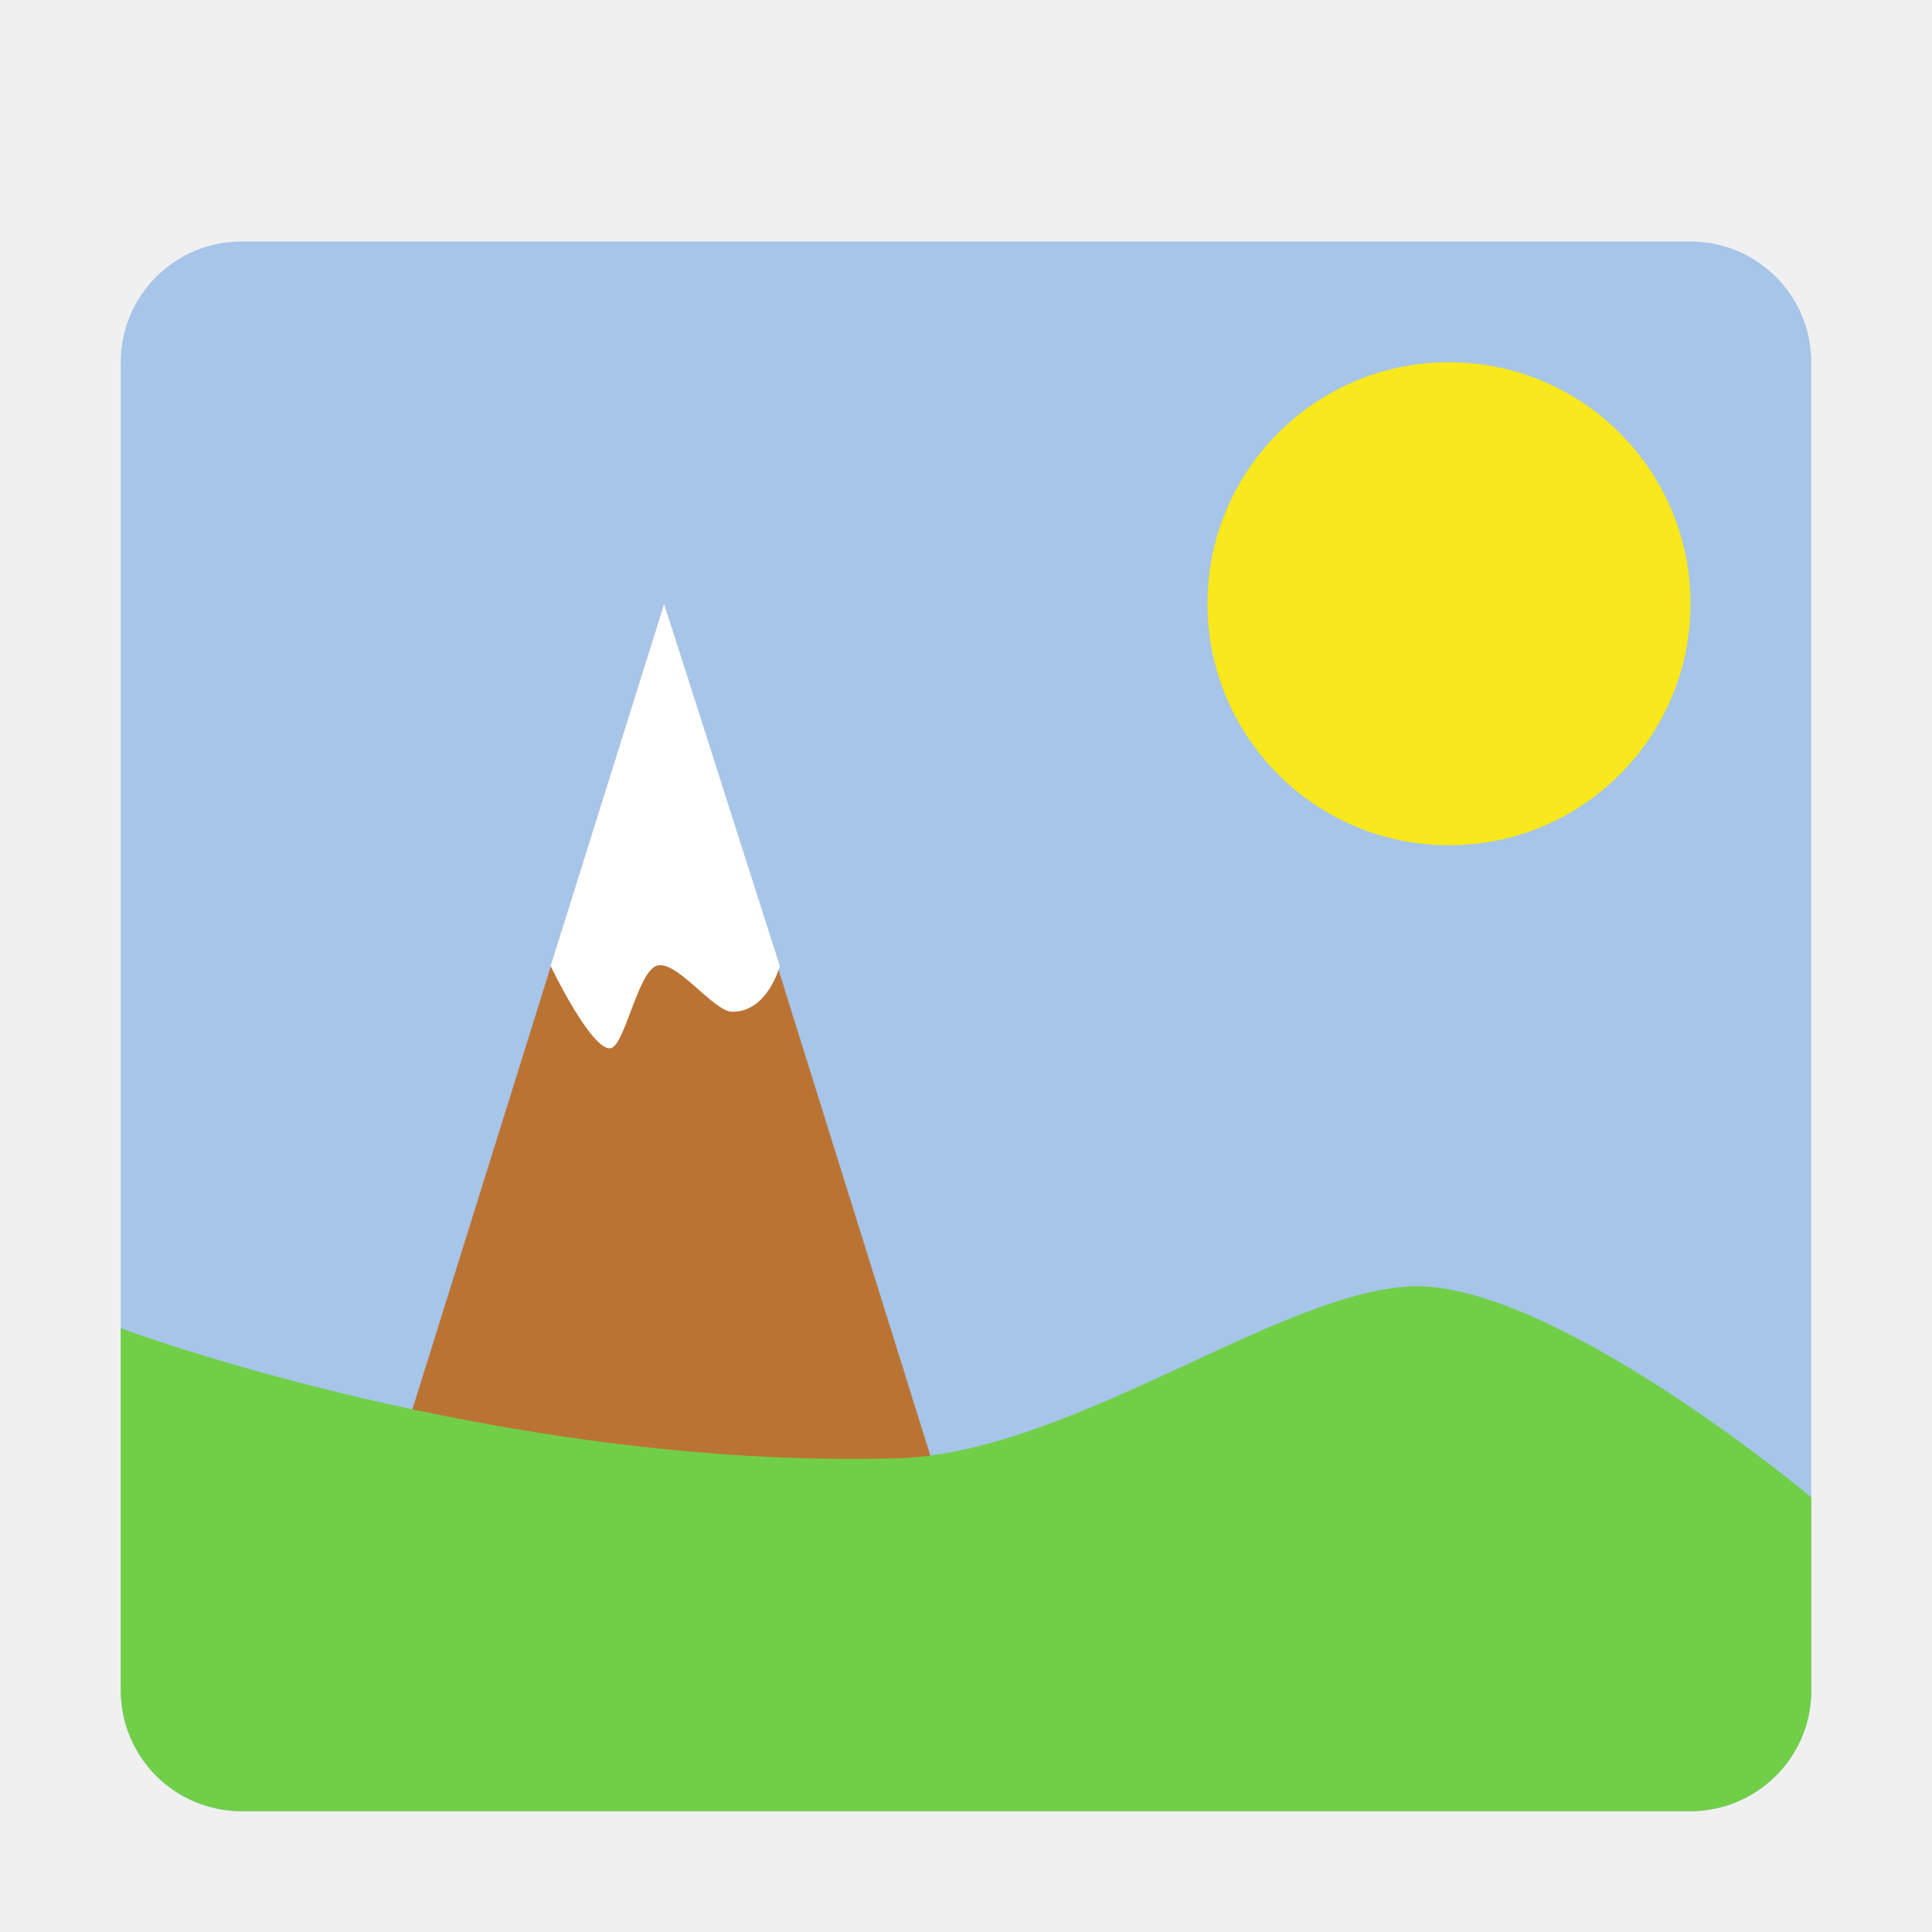
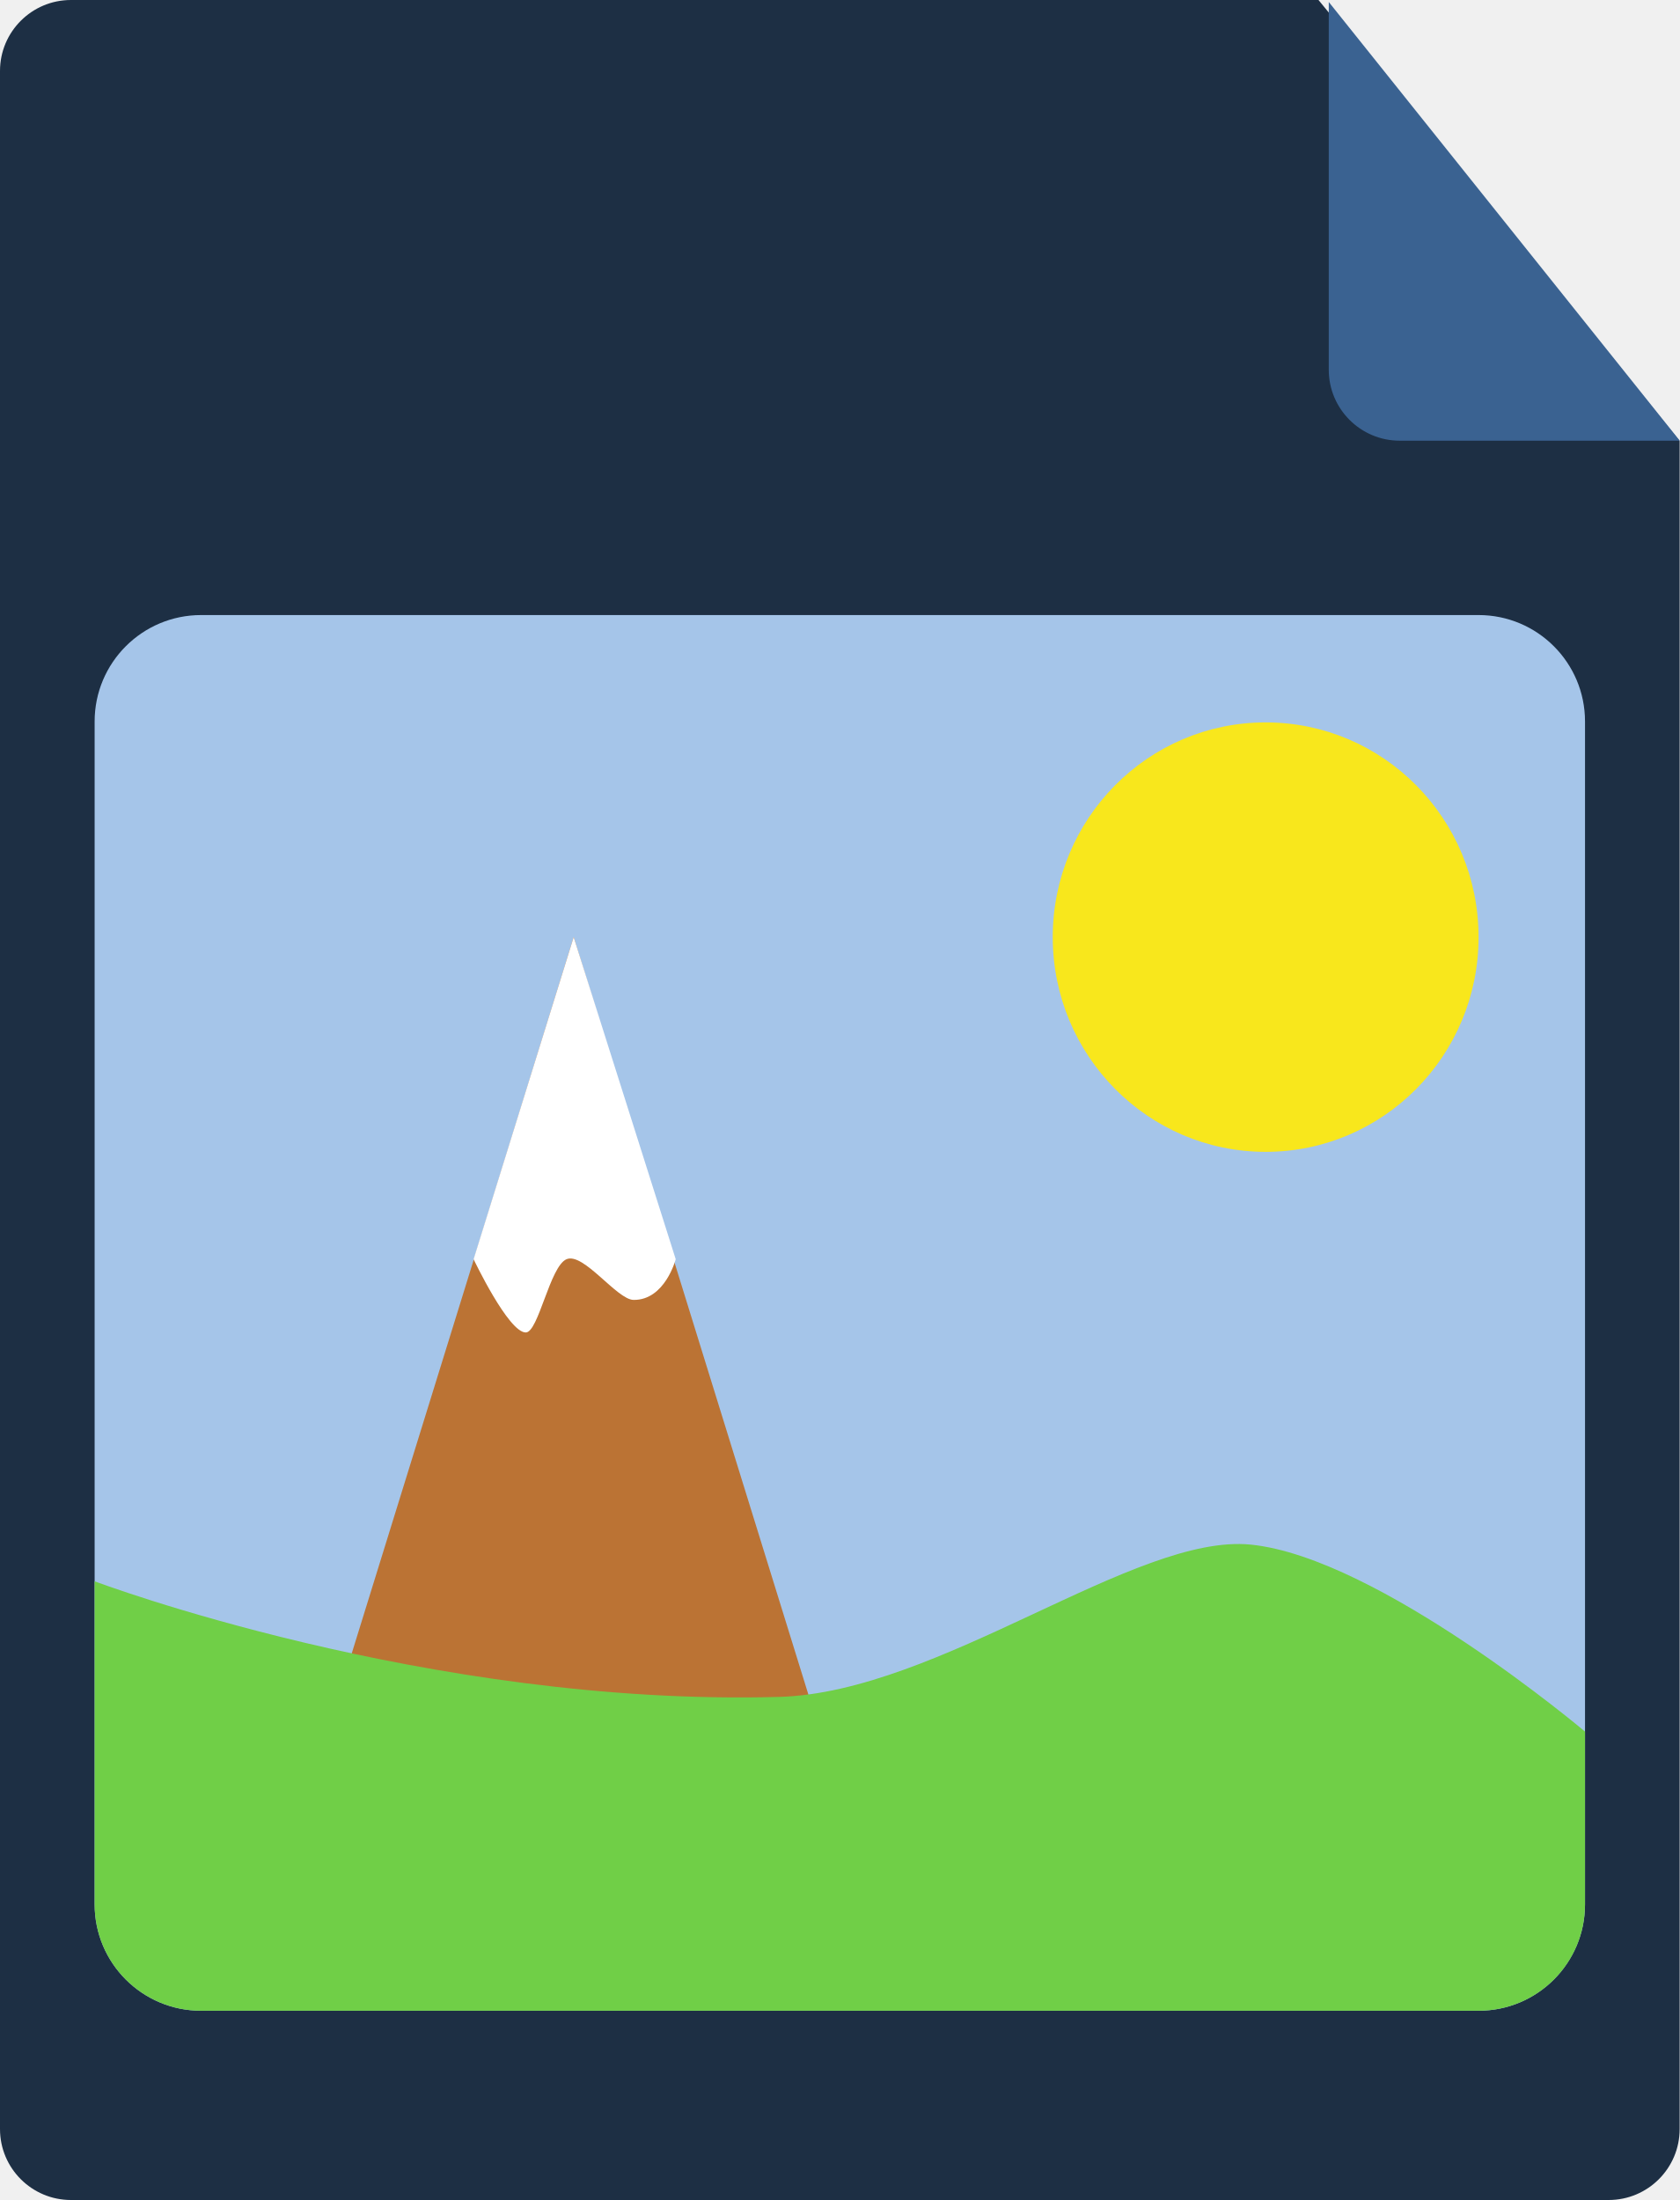
- <svg xmlns="http://www.w3.org/2000/svg" width="16px" height="16px" viewBox="0 0 16 16" version="1.1">
+ <svg xmlns="http://www.w3.org/2000/svg" width="71px" height="93px" viewBox="0 0 71 93" version="1.1">
  <defs />
  <g id="Page-1" stroke="none" stroke-width="1" fill="none" fill-rule="evenodd">
-     <g id="bmp">
-       <g id="Group-3" transform="translate(1, 2)">
-         <g id="Group" fill="#A6C5E9">
-           <rect id="Rectangle" x="0" y="0" width="14" height="13" rx="1" />
+     <g id="png" transform="translate(-775, -1195)">
+       <g id="files" transform="translate(43, 230)">
+         <g id="bmp" transform="translate(732, 965)">
+           <path d="M3,0 L55.734,0 L71,18.641 L71,90 C71,91.657 69.657,93 68,93 L3,93 C1.343,93 2.02906125e-16,91.657 0,90 L0,3 C-2.02906125e-16,1.343 1.343,3.04359188e-16 3,0 Z" id="Rectangle-2" fill="#1D2F44" />
+           <path d="M56.168,0.084 L56.168,15.629 C56.168,17.286 57.511,18.629 59.168,18.629 L71.005,18.629 L56.168,0.084 Z" id="Rectangle-2-Copy" fill="#3A6291" />
+           <g id="image" transform="translate(4, 26)">
+             <g id="Group" fill="#A5C5E9">
+               <rect id="Rectangle" x="0" y="0" width="63" height="59" rx="4.5" />
+             </g>
+             <g id="Group-2" transform="translate(9, 13.61538)">
+               <polygon id="Triangle-4" fill="#BB7334" points="11.25 0 22.5 36.308 0 36.308" />
+               <path d="M11.25,0 L15.563,13.615 C15.563,13.615 15.113,15.349 13.782,15.335 C13.076,15.327 11.666,13.312 10.948,13.615 C10.244,13.912 9.76,16.712 9.225,16.712 C8.49,16.712 7.019,13.615 7.019,13.615 L11.25,0 Z" id="Triangle-4" fill="#FFFFFF" />
+             </g>
+             <path d="M0,40.846 C0,40.846 14.046,46.146 28.931,45.733 C35.717,45.544 43.99,38.803 48.87,39.295 C54.288,39.841 63,47.199 63,47.199 L63,54.505 C63,56.987 60.993,59 58.494,59 L4.506,59 C2.017,59 0,56.988 0,54.501 L0,40.846 Z" id="Rectangle" fill="#70CF47" />
+             <ellipse id="Oval-2" fill="#F8E71C" cx="49.5" cy="13.615" rx="9" ry="9.077" />
+           </g>
        </g>
-         <g id="Group-2" transform="translate(2, 3)">
-           <polygon id="Triangle-4" fill="#BB7334" points="2.5 0 5 8 0 8" />
-           <path d="M2.5,0 L3.458,3 C3.458,3 3.358,3.382 3.063,3.379 C2.906,3.377 2.592,2.933 2.433,3 C2.276,3.065 2.169,3.682 2.05,3.682 C1.887,3.682 1.56,3 1.56,3 L2.5,0 Z" id="Triangle-4" fill="#FFFFFF" />
-         </g>
-         <path d="M0,9 C0,9 3.121,10.168 6.429,10.077 C7.937,10.035 9.776,8.55 10.86,8.658 C12.064,8.779 14,10.4 14,10.4 L14,12.002 C14,12.553 13.55,13 12.993,13 L1.007,13 C0.451,13 0,12.557 0,11.991 L0,9 Z" id="Rectangle" fill="#70CF47" />
-         <circle id="Oval-2" fill="#F8E81C" cx="11" cy="3" r="2" />
      </g>
    </g>
  </g>
</svg>
